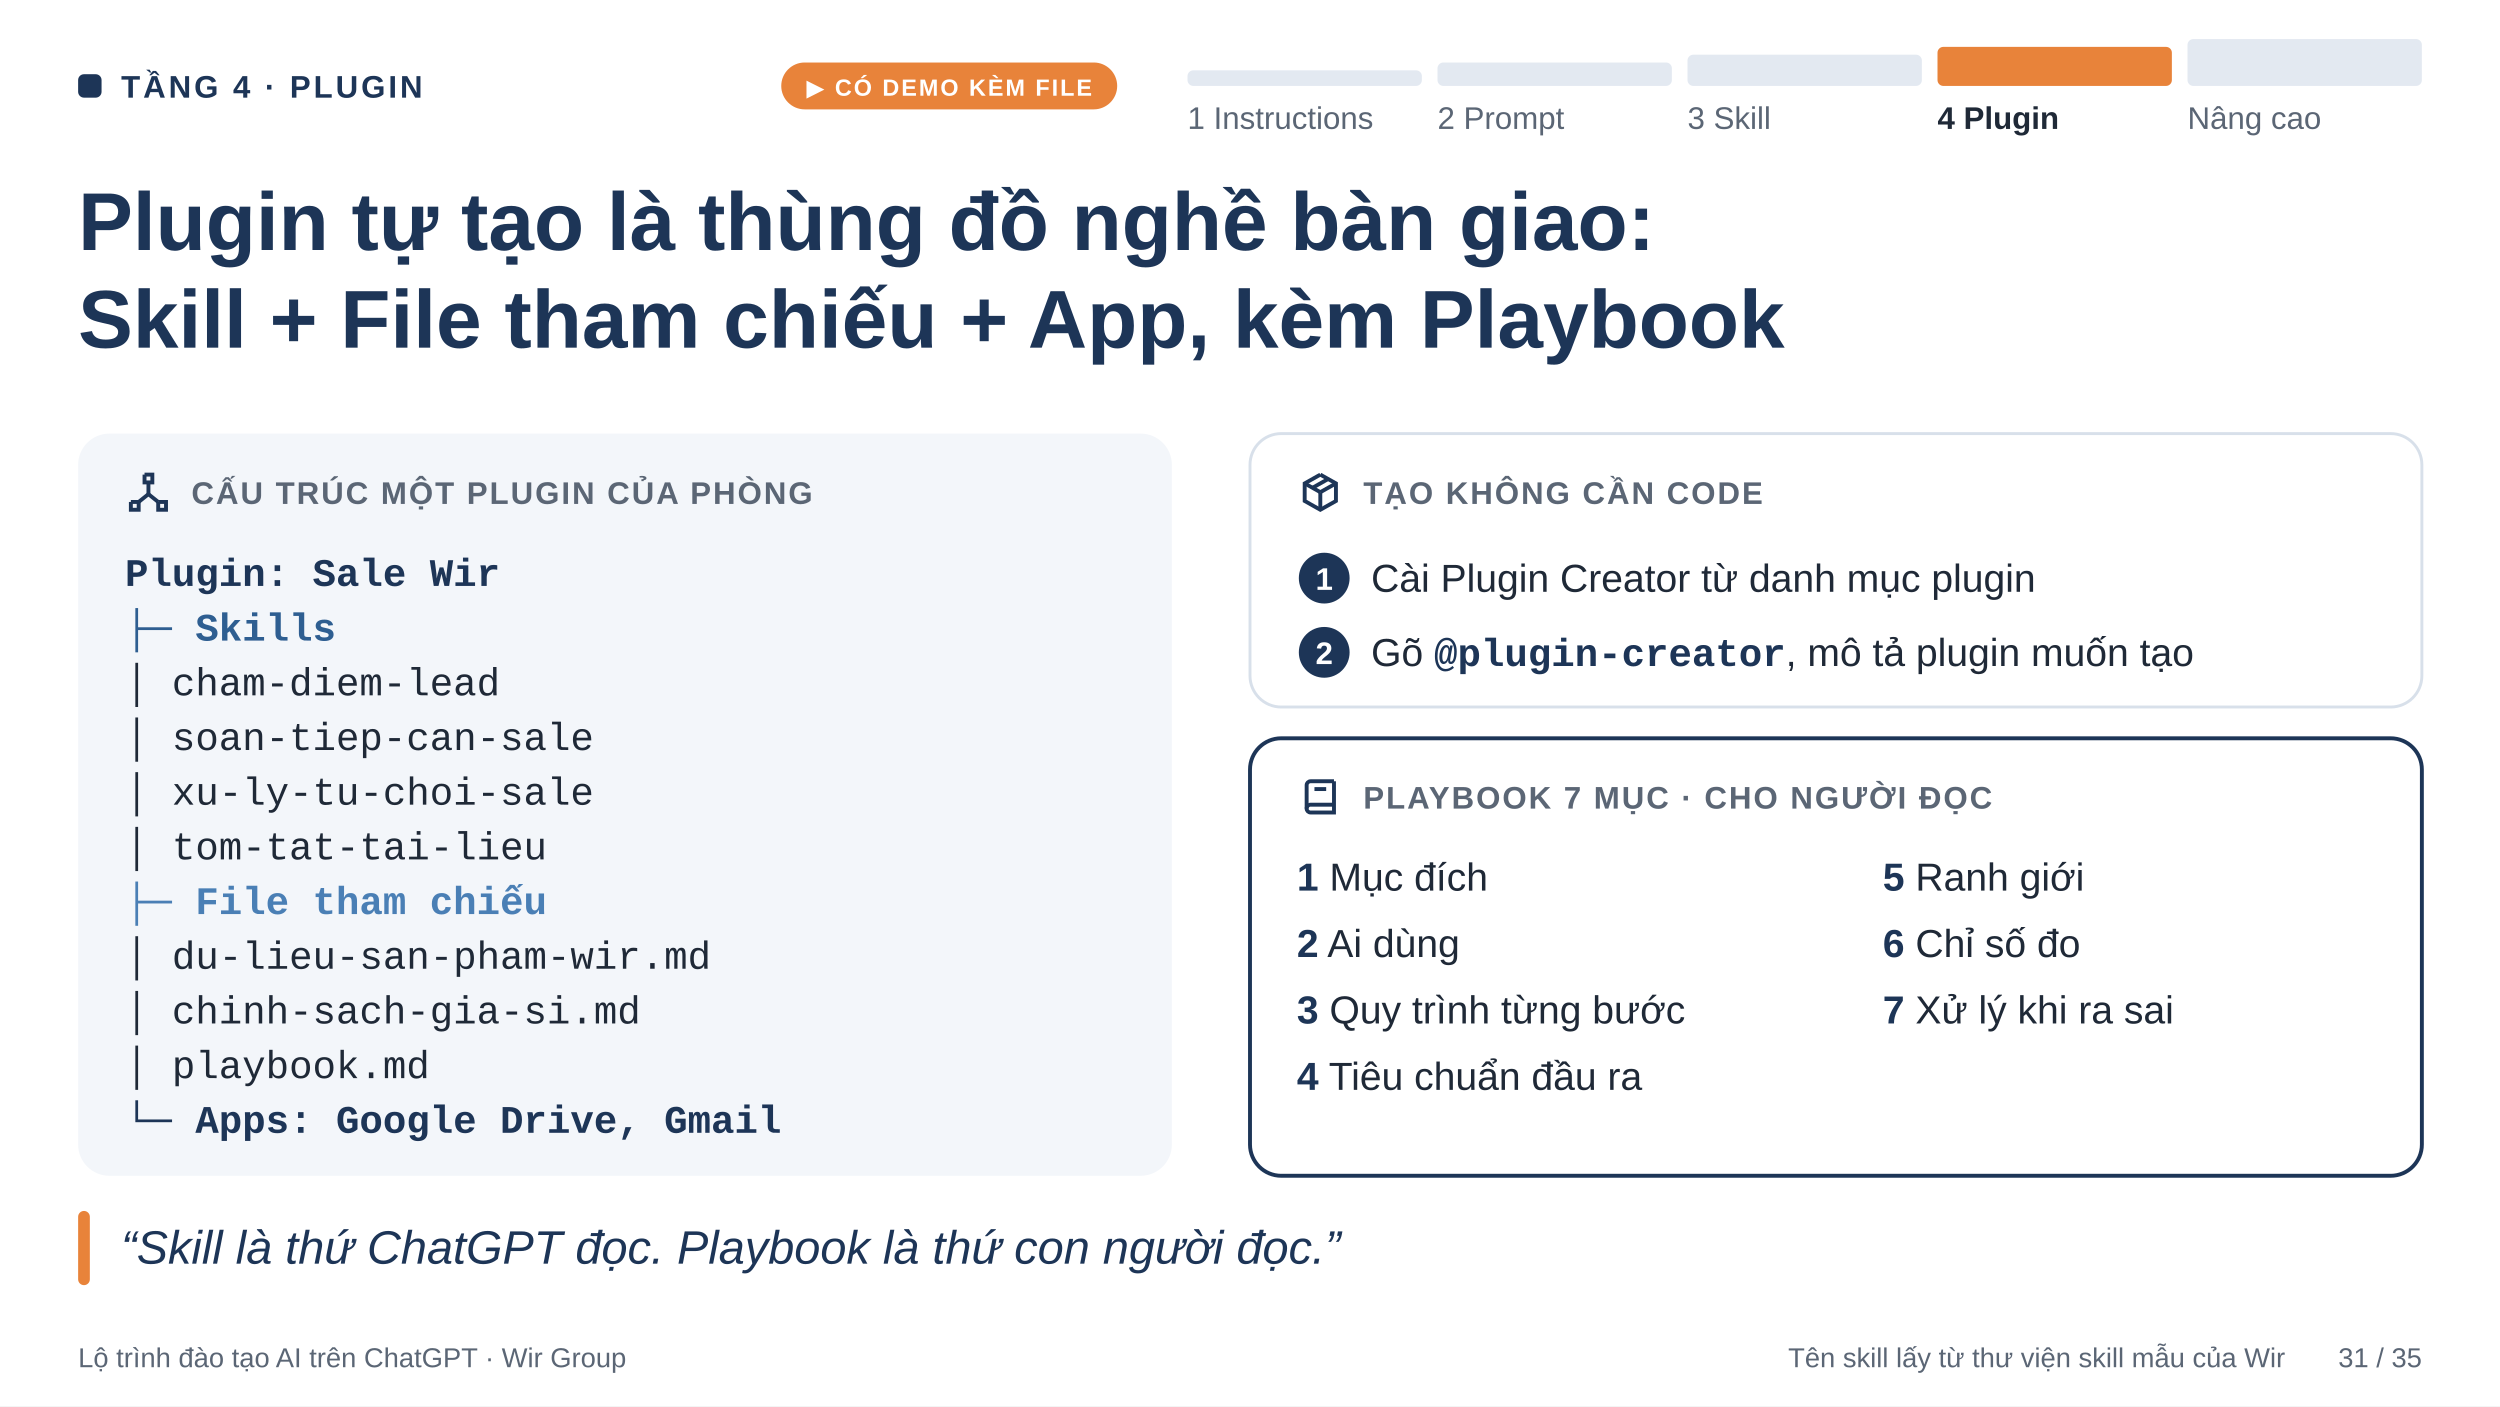
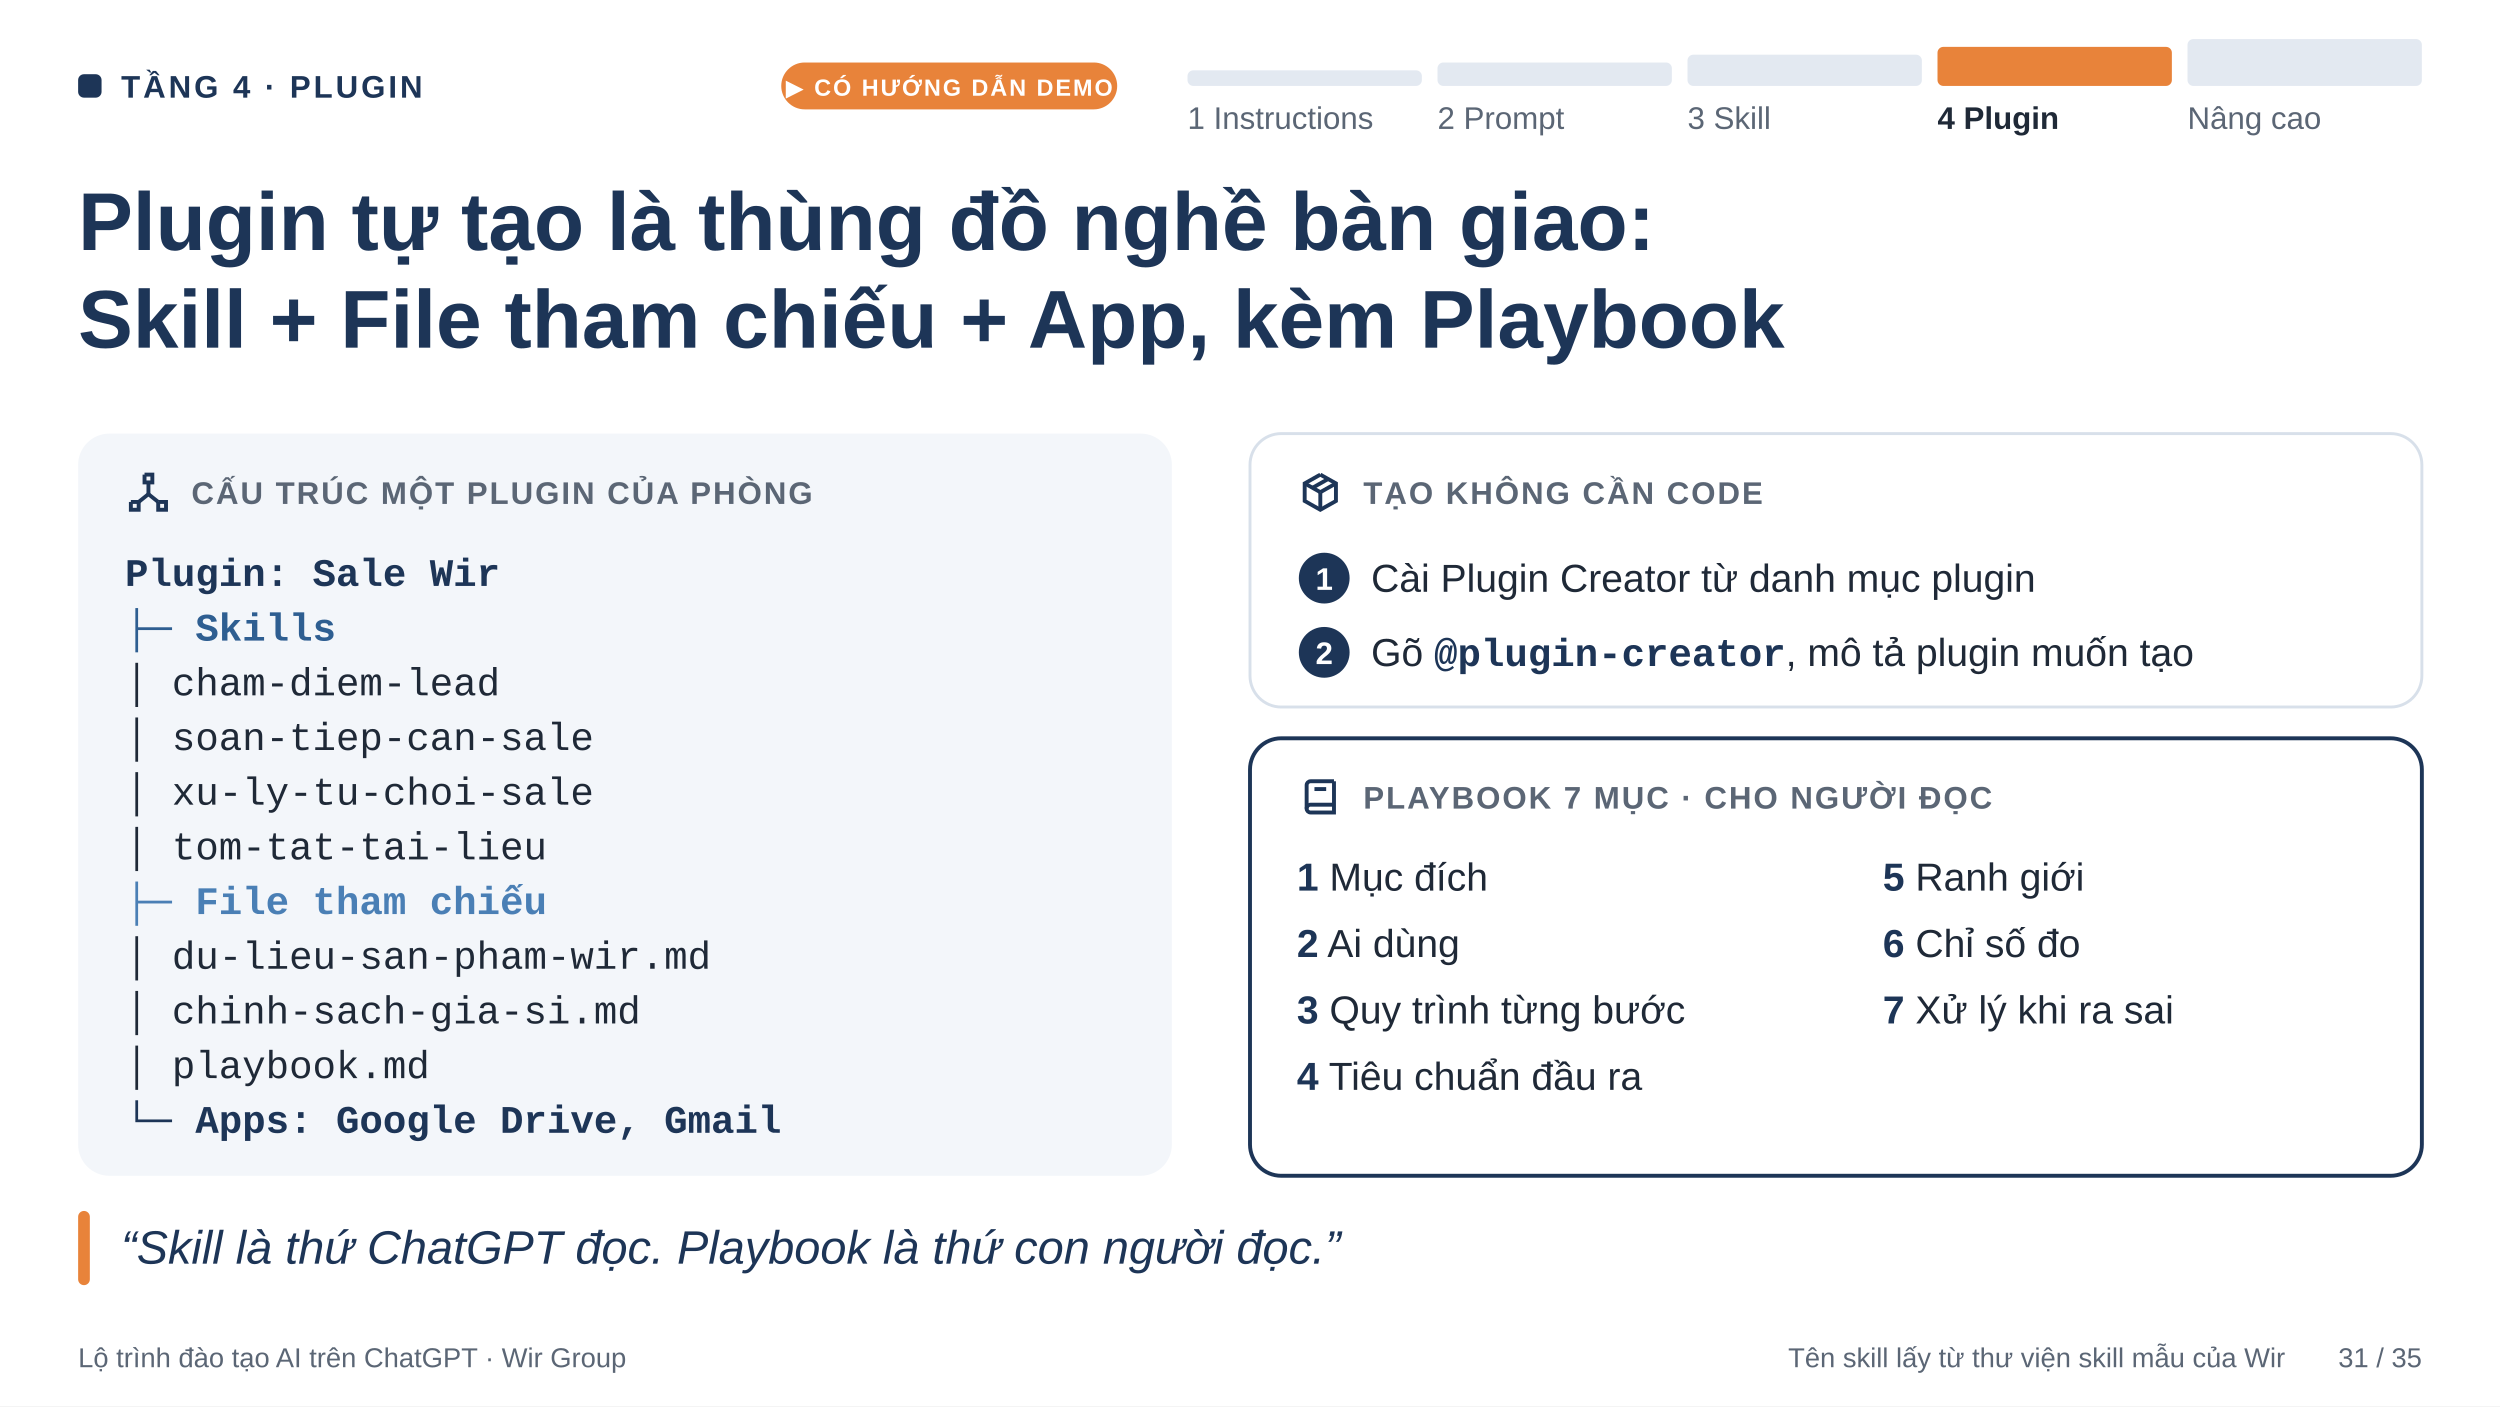
<svg xmlns="http://www.w3.org/2000/svg" viewBox="0 0 1280 720" width="1280" height="720" font-family="Aptos, 'Segoe UI', Arial, sans-serif" data-pptx-page-role="content">
  <rect id="bg" data-pptx-role="background" x="0" y="0" width="1280" height="720" fill="#FFFFFF" />
  <g id="section-kicker" data-pptx-role="chrome" data-pptx-bounds="40 30 540 30">
    <rect x="40" y="38" width="12" height="12" rx="3" fill="#1D3557" />
    <text x="62" y="50" font-size="16" font-weight="bold" letter-spacing="1.5" fill="#1D3557">TẦNG 4 · PLUGIN</text>
  </g>
  <g id="demo-flag" data-pptx-role="chrome" data-pptx-bounds="400 30 180 28">
    <rect x="400" y="32" width="172" height="24" rx="12" fill="#E8833A" />
-     <text x="486" y="49" font-size="12" font-weight="bold" letter-spacing="1" fill="#FFFFFF" text-anchor="middle">▶ CÓ DEMO KÈM FILE</text>
+     <text x="486" y="49" font-size="12" font-weight="bold" letter-spacing="1" fill="#FFFFFF" text-anchor="middle">▶ CÓ HƯỚNG DẪN DEMO</text>
  </g>
  <g id="roadmap-tracker" data-pptx-role="chrome" data-pptx-bounds="600 14 640 62">
    <rect x="608" y="36" width="120" height="8" rx="3" fill="#E3E9F1" />
    <rect x="736" y="32" width="120" height="12" rx="3" fill="#E3E9F1" />
    <rect x="864" y="28" width="120" height="16" rx="3" fill="#E3E9F1" />
    <rect x="992" y="24" width="120" height="20" rx="3" fill="#E8833A" />
    <rect x="1120" y="20" width="120" height="24" rx="3" fill="#E3E9F1" />
    <text x="608" y="66" font-size="16" fill="#5B6675">1 Instructions</text>
    <text x="736" y="66" font-size="16" fill="#5B6675">2 Prompt</text>
    <text x="864" y="66" font-size="16" fill="#5B6675">3 Skill</text>
    <text x="992" y="66" font-size="16" font-weight="bold" fill="#1F2937">4 Plugin</text>
    <text x="1120" y="66" font-size="16" fill="#5B6675">Nâng cao</text>
  </g>
  <text font-size="42" font-weight="bold" fill="#1D3557" x="40" y="128">Plugin tự tạo là thùng đồ nghề bàn giao:</text>
  <text font-size="42" font-weight="bold" fill="#1D3557" x="40" y="178">Skill + File tham chiếu + App, kèm Playbook</text>
  <g id="plugin-tree" data-pptx-bounds="40 222 560 380">
    <rect x="40" y="222" width="560" height="380" rx="16" fill="#F3F6FA" />
    <g transform="translate(64, 240)" fill="none" stroke="#1D3557" stroke-width="2">
      <path d="M10 3h4v4h-4l0 -4" />
      <path d="M3 17h4v4h-4l0 -4" />
      <path d="M17 17h4v4h-4l0 -4" />
      <path d="M7 17l5 -4l5 4" />
      <path d="M12 7l0 6" />
    </g>
    <text x="98" y="258" font-size="16" font-weight="bold" letter-spacing="1" fill="#5B6675">CẤU TRÚC MỘT PLUGIN CỦA PHÒNG</text>
    <text font-family="Consolas, 'Courier New', monospace" font-size="20" fill="#1D3557" x="64" y="300" font-weight="bold">Plugin: Sale Wir</text>
    <text font-family="Consolas, 'Courier New', monospace" font-size="20" fill="#2E5E91" x="64" y="328" font-weight="bold">├─ Skills</text>
    <text font-family="Consolas, 'Courier New', monospace" font-size="20" fill="#1F2937" x="64" y="356">│  cham-diem-lead</text>
    <text font-family="Consolas, 'Courier New', monospace" font-size="20" fill="#1F2937" x="64" y="384">│  soan-tiep-can-sale</text>
    <text font-family="Consolas, 'Courier New', monospace" font-size="20" fill="#1F2937" x="64" y="412">│  xu-ly-tu-choi-sale</text>
    <text font-family="Consolas, 'Courier New', monospace" font-size="20" fill="#1F2937" x="64" y="440">│  tom-tat-tai-lieu</text>
    <text font-family="Consolas, 'Courier New', monospace" font-size="20" fill="#4A7FB5" x="64" y="468" font-weight="bold">├─ File tham chiếu</text>
    <text font-family="Consolas, 'Courier New', monospace" font-size="20" fill="#1F2937" x="64" y="496">│  du-lieu-san-pham-wir.md</text>
    <text font-family="Consolas, 'Courier New', monospace" font-size="20" fill="#1F2937" x="64" y="524">│  chinh-sach-gia-si.md</text>
    <text font-family="Consolas, 'Courier New', monospace" font-size="20" fill="#1F2937" x="64" y="552">│  playbook.md</text>
    <text font-family="Consolas, 'Courier New', monospace" font-size="20" fill="#1D3557" x="64" y="580" font-weight="bold">└─ Apps: Google Drive, Gmail</text>
  </g>
  <g id="no-code" data-pptx-bounds="640 222 600 140">
    <rect x="640" y="222" width="600" height="140" rx="16" fill="#FFFFFF" stroke="#D8E0EA" stroke-width="1.5" />
    <g transform="translate(664, 240)" fill="none" stroke="#1D3557" stroke-width="2">
      <path d="M12 3l8 4.5l0 9l-8 4.5l-8 -4.5l0 -9l8 -4.5" />
      <path d="M12 12l8 -4.5" />
      <path d="M12 12l0 9" />
      <path d="M12 12l-8 -4.5" />
      <path d="M16 5.25l-8 4.5" />
    </g>
    <text x="698" y="258" font-size="16" font-weight="bold" letter-spacing="1" fill="#5B6675">TẠO KHÔNG CẦN CODE</text>
    <circle cx="678" cy="296" r="13" fill="#1D3557" />
    <text x="678" y="302" font-size="16" font-weight="bold" text-anchor="middle" fill="#FFFFFF">1</text>
    <text x="702" y="303" font-size="20" fill="#1F2937">Cài Plugin Creator từ danh mục plugin</text>
    <circle cx="678" cy="334" r="13" fill="#1D3557" />
    <text x="678" y="340" font-size="16" font-weight="bold" text-anchor="middle" fill="#FFFFFF">2</text>
    <text x="702" y="341" font-size="20" fill="#1F2937">Gõ <tspan font-family="Consolas, 'Courier New', monospace" font-weight="bold" fill="#1D3557">@plugin-creator</tspan>, mô tả plugin muốn tạo</text>
  </g>
  <g id="playbook" data-pptx-bounds="640 378 600 224">
    <rect x="640" y="378" width="600" height="224" rx="16" fill="#FFFFFF" stroke="#1D3557" stroke-width="2" />
    <g transform="translate(664, 396)" fill="none" stroke="#1D3557" stroke-width="2">
      <path d="M19 4v16h-12a2 2 0 0 1 -2 -2v-12a2 2 0 0 1 2 -2h12" />
      <path d="M19 16h-12a2 2 0 0 0 -2 2" />
      <path d="M9 8h6" />
    </g>
    <text x="698" y="414" font-size="16" font-weight="bold" letter-spacing="1" fill="#5B6675">PLAYBOOK 7 MỤC · CHO NGƯỜI ĐỌC</text>
    <text font-size="20" fill="#1F2937" x="664" y="456">
      <tspan>
        <tspan font-weight="bold" fill="#1D3557">1</tspan>  Mục đích</tspan>
    </text>
    <text font-size="20" fill="#1F2937" x="664" y="490">
      <tspan>
        <tspan font-weight="bold" fill="#1D3557">2</tspan>  Ai dùng</tspan>
    </text>
    <text font-size="20" fill="#1F2937" x="664" y="524">
      <tspan>
        <tspan font-weight="bold" fill="#1D3557">3</tspan>  Quy trình từng bước</tspan>
    </text>
    <text font-size="20" fill="#1F2937" x="664" y="558">
      <tspan>
        <tspan font-weight="bold" fill="#1D3557">4</tspan>  Tiêu chuẩn đầu ra</tspan>
    </text>
    <text font-size="20" fill="#1F2937" x="964" y="456">
      <tspan>
        <tspan font-weight="bold" fill="#1D3557">5</tspan>  Ranh giới</tspan>
    </text>
    <text font-size="20" fill="#1F2937" x="964" y="490">
      <tspan>
        <tspan font-weight="bold" fill="#1D3557">6</tspan>  Chỉ số đo</tspan>
    </text>
    <text font-size="20" fill="#1F2937" x="964" y="524">
      <tspan>
        <tspan font-weight="bold" fill="#1D3557">7</tspan>  Xử lý khi ra sai</tspan>
    </text>
  </g>
  <g id="playbook-quote" data-pptx-bounds="40 616 1200 46">
    <rect x="40" y="620" width="6" height="38" rx="3" fill="#E8833A" />
    <text x="62" y="647" font-size="24" font-style="italic" fill="#1D3557">“Skill là thứ ChatGPT đọc. Playbook là thứ con người đọc.”</text>
  </g>
  <text id="footer-course" data-pptx-role="footer" x="40" y="700" font-size="14" fill="#5B6675">Lộ trình đào tạo AI trên ChatGPT · Wir Group</text>
  <text id="source-note" data-pptx-role="footer" x="1170" y="700" font-size="14" text-anchor="end" fill="#5B6675">Tên skill lấy từ thư viện skill mẫu của Wir</text>
  <text id="page-number" data-pptx-role="page-number" x="1240" y="700" font-size="14" text-anchor="end" fill="#5B6675">31 / 35</text>
</svg>
